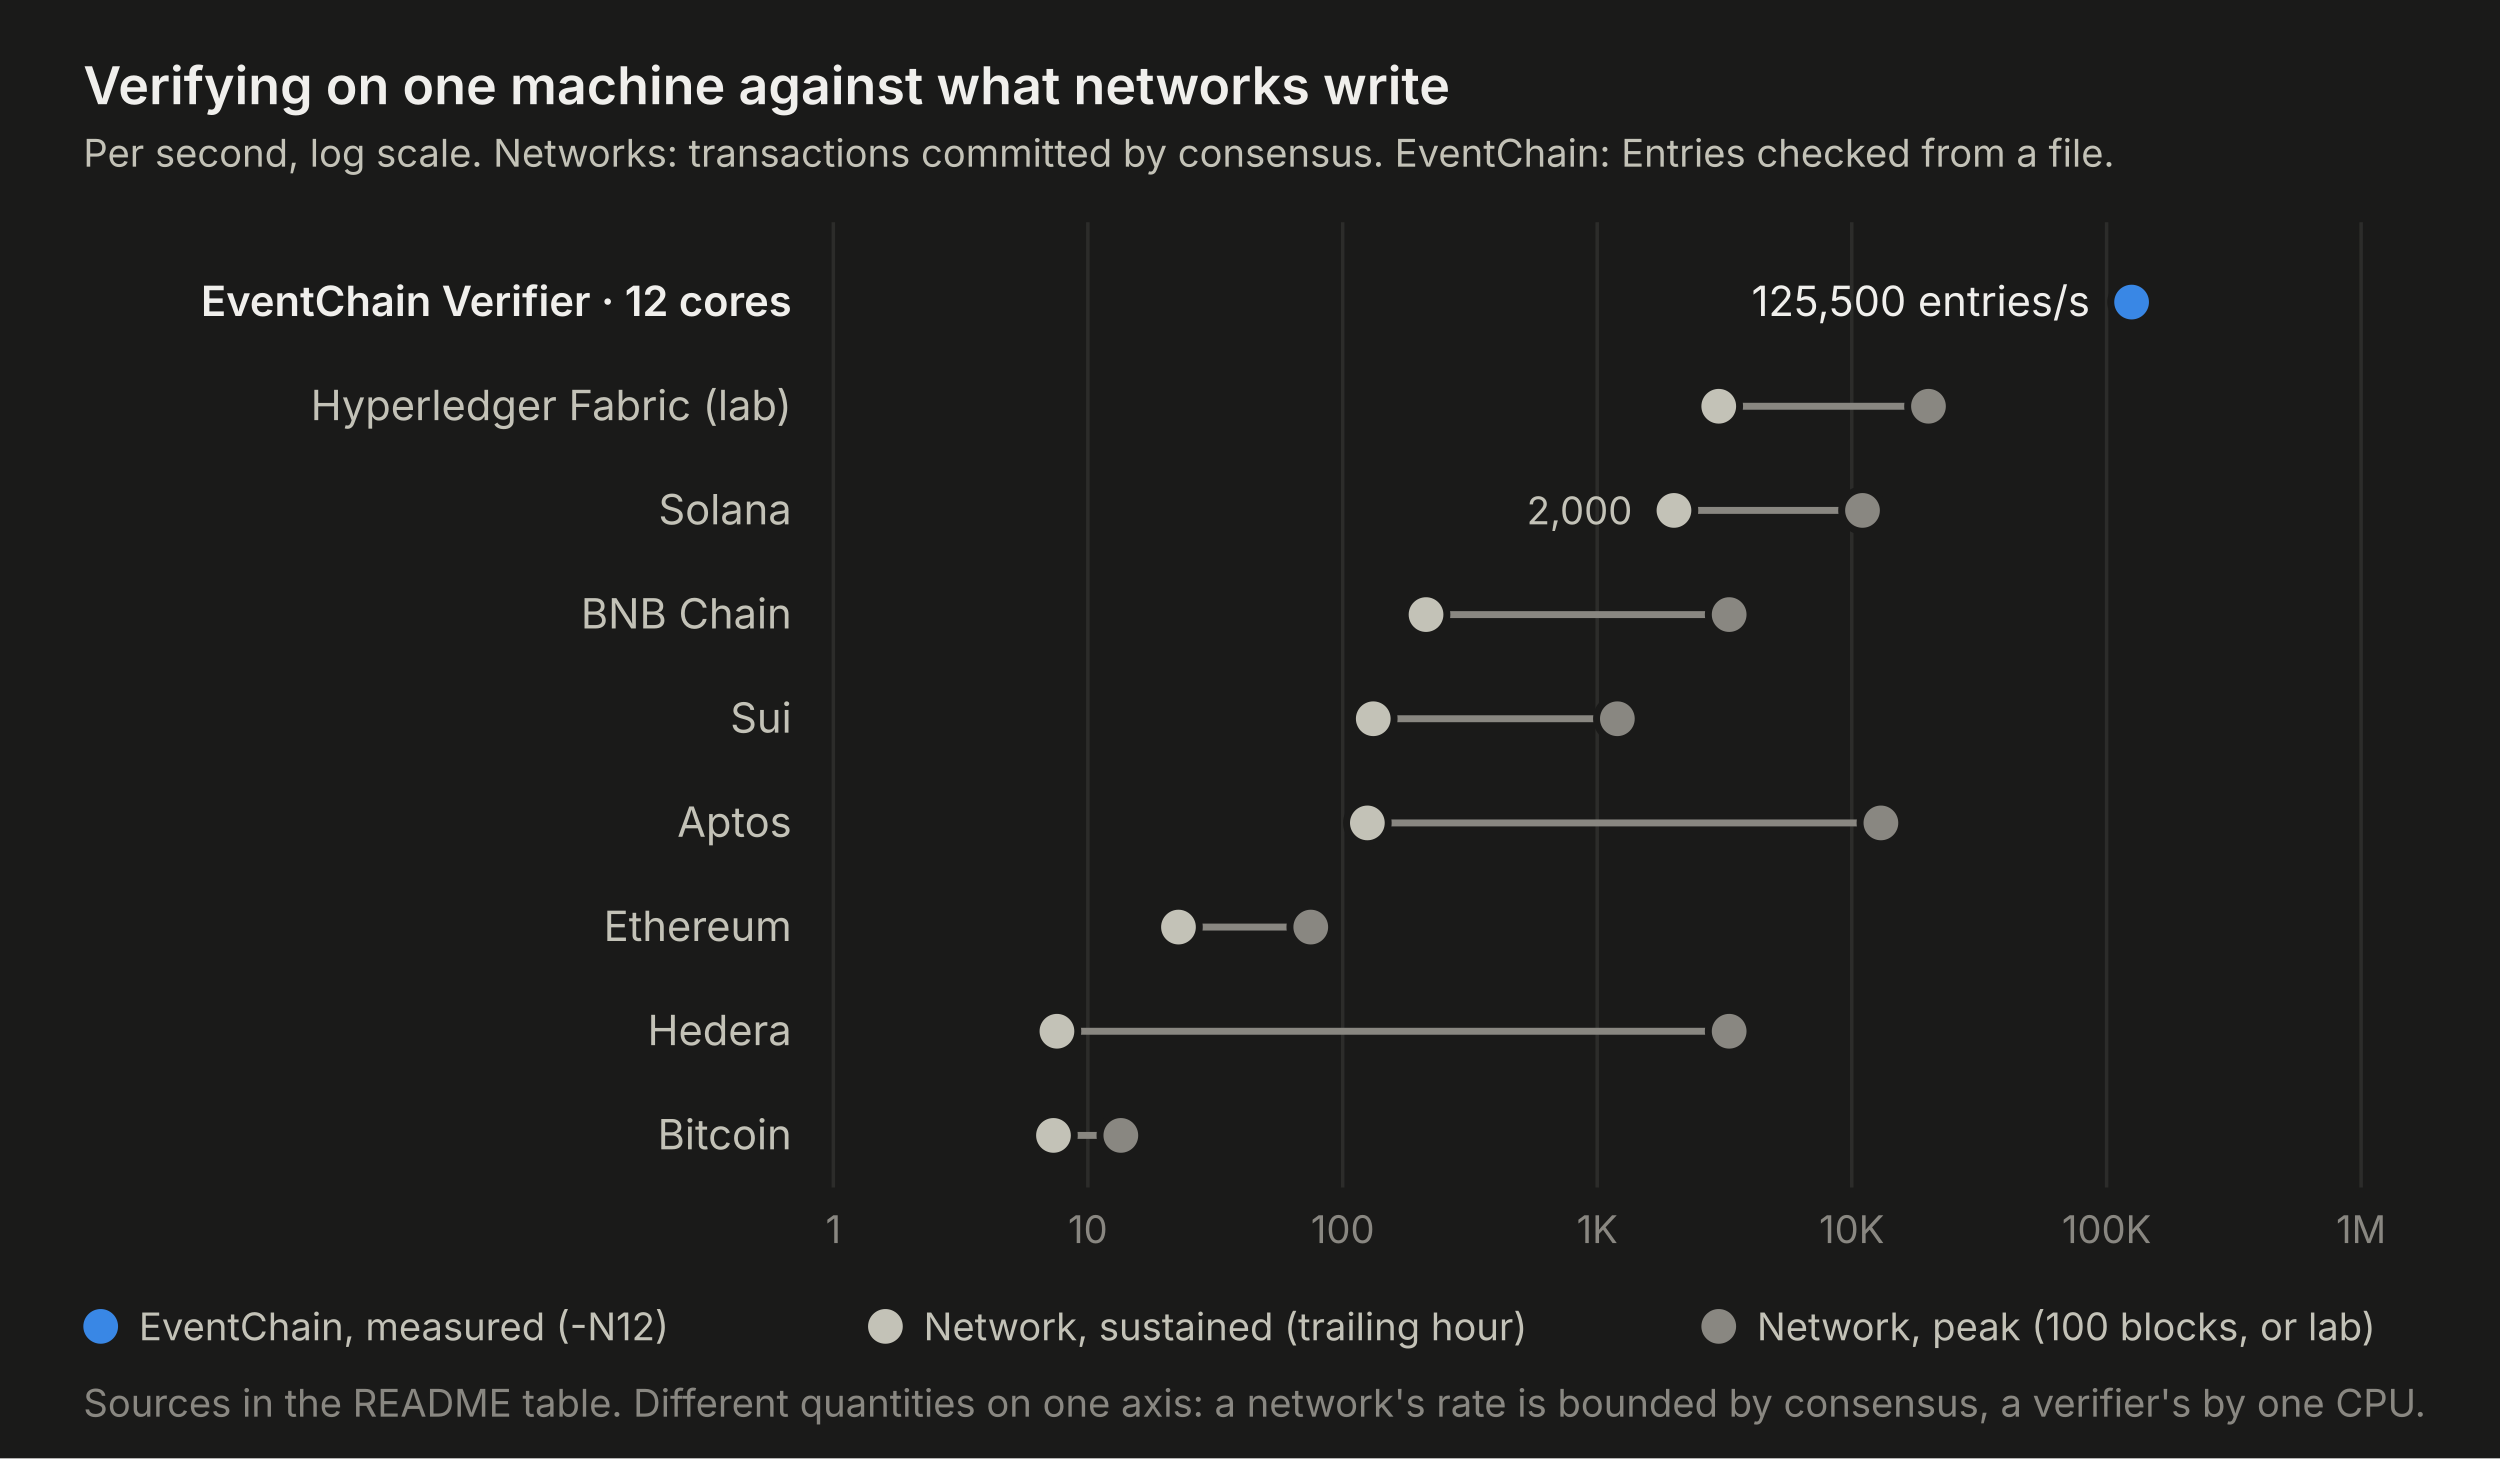
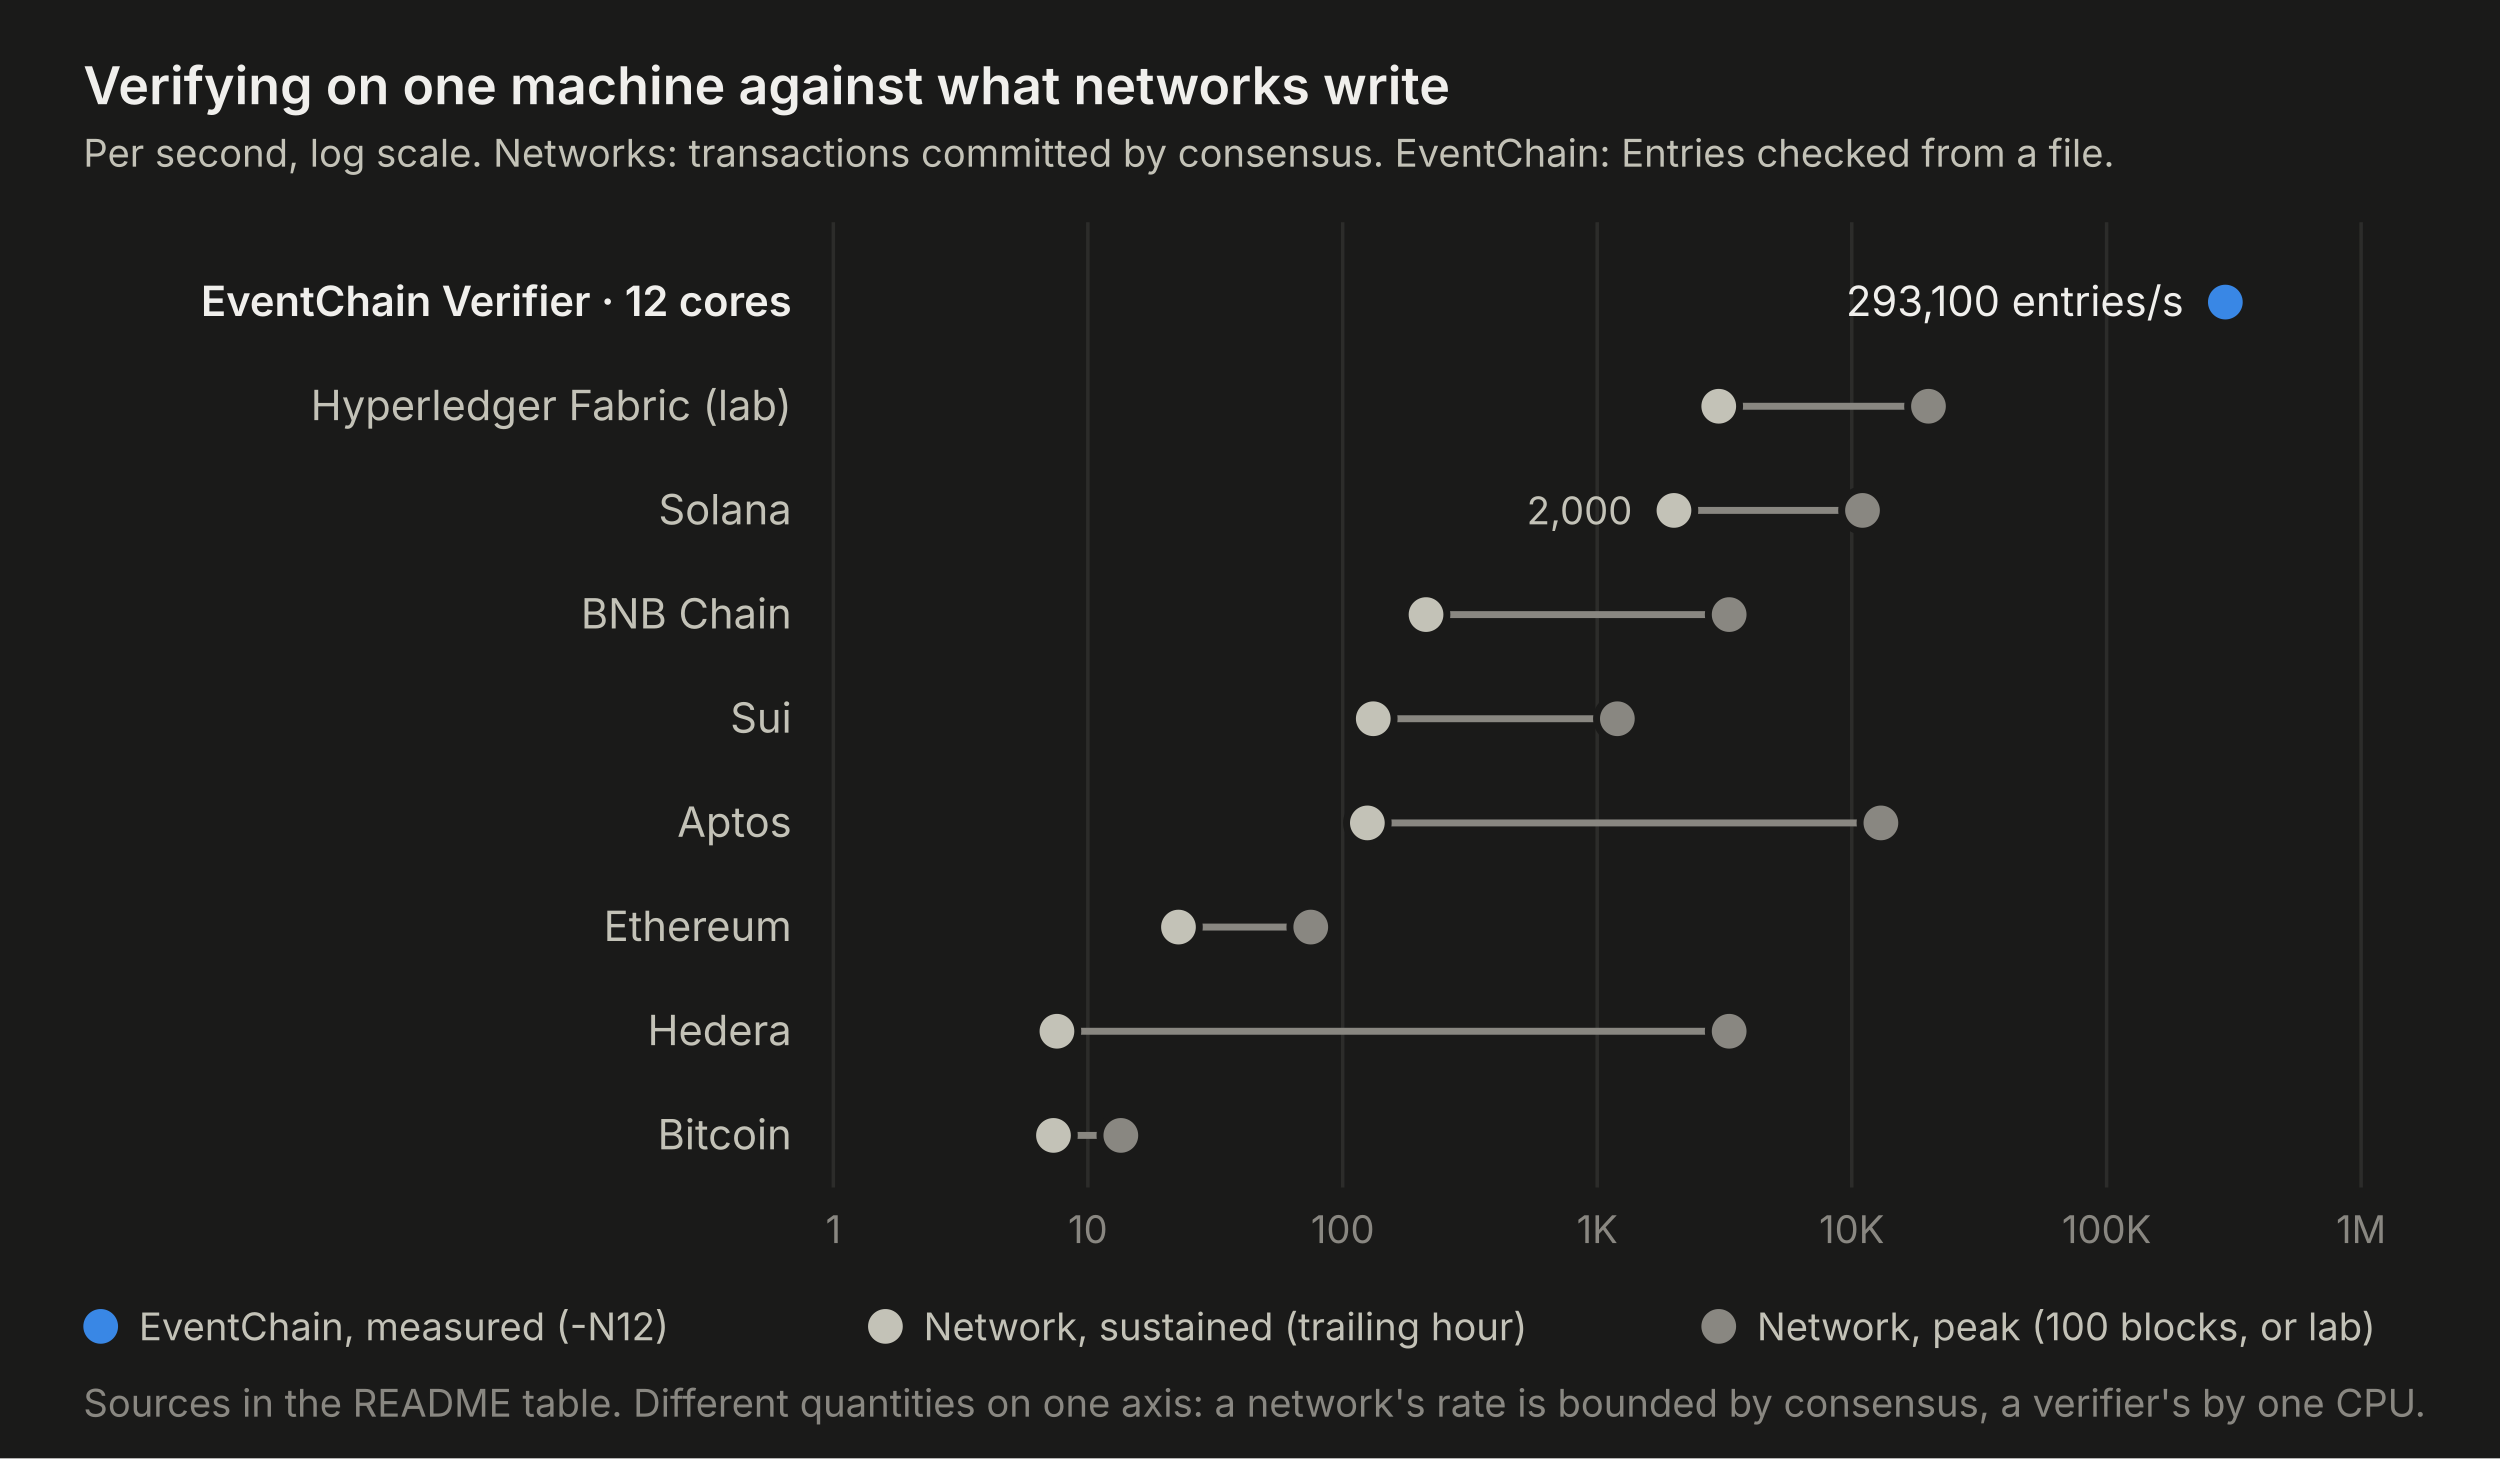
<svg xmlns="http://www.w3.org/2000/svg" width="720" height="420" viewBox="0 0 720 420" role="img">
  <rect width="720" height="420" fill="#1a1a19" />
  <text x="24.0" y="30.0" font-family="system-ui, -apple-system, &quot;Segoe UI&quot;, sans-serif" font-size="15" fill="#f0efec" text-anchor="start" font-weight="600">Verifying on one machine against what networks write</text>
  <text x="24.0" y="48.0" font-family="system-ui, -apple-system, &quot;Segoe UI&quot;, sans-serif" font-size="11" fill="#c3c2b7" text-anchor="start" font-weight="normal">Per second, log scale. Networks: transactions committed by consensus. EventChain: Entries checked from a file.</text>
  <line x1="240.0" y1="64" x2="240.0" y2="342" stroke="#2c2c2a" stroke-width="1" />
  <text x="240.0" y="358.0" font-family="system-ui, -apple-system, &quot;Segoe UI&quot;, sans-serif" font-size="11" fill="#898781" text-anchor="middle" font-weight="normal" font-variant-numeric="tabular-nums">1</text>
  <line x1="313.3" y1="64" x2="313.3" y2="342" stroke="#2c2c2a" stroke-width="1" />
  <text x="313.3" y="358.0" font-family="system-ui, -apple-system, &quot;Segoe UI&quot;, sans-serif" font-size="11" fill="#898781" text-anchor="middle" font-weight="normal" font-variant-numeric="tabular-nums">10</text>
  <line x1="386.7" y1="64" x2="386.7" y2="342" stroke="#2c2c2a" stroke-width="1" />
  <text x="386.7" y="358.0" font-family="system-ui, -apple-system, &quot;Segoe UI&quot;, sans-serif" font-size="11" fill="#898781" text-anchor="middle" font-weight="normal" font-variant-numeric="tabular-nums">100</text>
  <line x1="460.0" y1="64" x2="460.0" y2="342" stroke="#2c2c2a" stroke-width="1" />
  <text x="460.0" y="358.0" font-family="system-ui, -apple-system, &quot;Segoe UI&quot;, sans-serif" font-size="11" fill="#898781" text-anchor="middle" font-weight="normal" font-variant-numeric="tabular-nums">1K</text>
  <line x1="533.3" y1="64" x2="533.3" y2="342" stroke="#2c2c2a" stroke-width="1" />
  <text x="533.3" y="358.0" font-family="system-ui, -apple-system, &quot;Segoe UI&quot;, sans-serif" font-size="11" fill="#898781" text-anchor="middle" font-weight="normal" font-variant-numeric="tabular-nums">10K</text>
  <line x1="606.7" y1="64" x2="606.7" y2="342" stroke="#2c2c2a" stroke-width="1" />
  <text x="606.7" y="358.0" font-family="system-ui, -apple-system, &quot;Segoe UI&quot;, sans-serif" font-size="11" fill="#898781" text-anchor="middle" font-weight="normal" font-variant-numeric="tabular-nums">100K</text>
  <line x1="680.0" y1="64" x2="680.0" y2="342" stroke="#2c2c2a" stroke-width="1" />
  <text x="680.0" y="358.0" font-family="system-ui, -apple-system, &quot;Segoe UI&quot;, sans-serif" font-size="11" fill="#898781" text-anchor="middle" font-weight="normal" font-variant-numeric="tabular-nums">1M</text>
  <text x="228.0" y="91.0" font-family="system-ui, -apple-system, &quot;Segoe UI&quot;, sans-serif" font-size="12" fill="#f0efec" text-anchor="end" font-weight="600">EventChain Verifier · 12 cores</text>
-   <circle cx="613.9" cy="87.0" r="6" fill="#3987e5" stroke="#1a1a19" stroke-width="2" />
-   <text x="601.9" y="91.0" font-family="system-ui, -apple-system, &quot;Segoe UI&quot;, sans-serif" font-size="12" fill="#f0efec" text-anchor="end" font-weight="normal" font-variant-numeric="tabular-nums">125,500 entries/s</text>
+   <circle cx="640.9" cy="87.0" r="6" fill="#3987e5" stroke="#1a1a19" stroke-width="2" />
+   <text x="628.9" y="91.0" font-family="system-ui, -apple-system, &quot;Segoe UI&quot;, sans-serif" font-size="12" fill="#f0efec" text-anchor="end" font-weight="normal" font-variant-numeric="tabular-nums">293,100 entries/s</text>
  <text x="228.0" y="121.0" font-family="system-ui, -apple-system, &quot;Segoe UI&quot;, sans-serif" font-size="12" fill="#c3c2b7" text-anchor="end" font-weight="normal">Hyperledger Fabric (lab)</text>
  <line x1="495.0" y1="117.0" x2="555.4" y2="117.0" stroke="#898781" stroke-width="2" stroke-linecap="round" />
  <circle cx="555.4" cy="117.0" r="6" fill="#898781" stroke="#1a1a19" stroke-width="2" />
  <circle cx="495.0" cy="117.0" r="6" fill="#c3c2b7" stroke="#1a1a19" stroke-width="2" />
  <text x="228.0" y="151.0" font-family="system-ui, -apple-system, &quot;Segoe UI&quot;, sans-serif" font-size="12" fill="#c3c2b7" text-anchor="end" font-weight="normal">Solana</text>
  <line x1="482.1" y1="147.0" x2="536.4" y2="147.0" stroke="#898781" stroke-width="2" stroke-linecap="round" />
  <circle cx="536.4" cy="147.0" r="6" fill="#898781" stroke="#1a1a19" stroke-width="2" />
  <circle cx="482.1" cy="147.0" r="6" fill="#c3c2b7" stroke="#1a1a19" stroke-width="2" />
  <text x="470.1" y="151.0" font-family="system-ui, -apple-system, &quot;Segoe UI&quot;, sans-serif" font-size="11" fill="#c3c2b7" text-anchor="end" font-weight="normal" font-variant-numeric="tabular-nums">2,000</text>
  <text x="228.0" y="181.0" font-family="system-ui, -apple-system, &quot;Segoe UI&quot;, sans-serif" font-size="12" fill="#c3c2b7" text-anchor="end" font-weight="normal">BNB Chain</text>
  <line x1="410.7" y1="177.0" x2="498.0" y2="177.0" stroke="#898781" stroke-width="2" stroke-linecap="round" />
  <circle cx="498.0" cy="177.0" r="6" fill="#898781" stroke="#1a1a19" stroke-width="2" />
  <circle cx="410.7" cy="177.0" r="6" fill="#c3c2b7" stroke="#1a1a19" stroke-width="2" />
  <text x="228.0" y="211.0" font-family="system-ui, -apple-system, &quot;Segoe UI&quot;, sans-serif" font-size="12" fill="#c3c2b7" text-anchor="end" font-weight="normal">Sui</text>
  <line x1="395.5" y1="207.0" x2="465.8" y2="207.0" stroke="#898781" stroke-width="2" stroke-linecap="round" />
  <circle cx="465.8" cy="207.0" r="6" fill="#898781" stroke="#1a1a19" stroke-width="2" />
  <circle cx="395.5" cy="207.0" r="6" fill="#c3c2b7" stroke="#1a1a19" stroke-width="2" />
  <text x="228.0" y="241.0" font-family="system-ui, -apple-system, &quot;Segoe UI&quot;, sans-serif" font-size="12" fill="#c3c2b7" text-anchor="end" font-weight="normal">Aptos</text>
  <line x1="393.8" y1="237.0" x2="541.7" y2="237.0" stroke="#898781" stroke-width="2" stroke-linecap="round" />
  <circle cx="541.7" cy="237.0" r="6" fill="#898781" stroke="#1a1a19" stroke-width="2" />
  <circle cx="393.8" cy="237.0" r="6" fill="#c3c2b7" stroke="#1a1a19" stroke-width="2" />
  <text x="228.0" y="271.0" font-family="system-ui, -apple-system, &quot;Segoe UI&quot;, sans-serif" font-size="12" fill="#c3c2b7" text-anchor="end" font-weight="normal">Ethereum</text>
  <line x1="339.4" y1="267.0" x2="377.5" y2="267.0" stroke="#898781" stroke-width="2" stroke-linecap="round" />
  <circle cx="377.5" cy="267.0" r="6" fill="#898781" stroke="#1a1a19" stroke-width="2" />
  <circle cx="339.4" cy="267.0" r="6" fill="#c3c2b7" stroke="#1a1a19" stroke-width="2" />
  <text x="228.0" y="301.0" font-family="system-ui, -apple-system, &quot;Segoe UI&quot;, sans-serif" font-size="12" fill="#c3c2b7" text-anchor="end" font-weight="normal">Hedera</text>
  <line x1="304.4" y1="297.0" x2="498.0" y2="297.0" stroke="#898781" stroke-width="2" stroke-linecap="round" />
  <circle cx="498.0" cy="297.0" r="6" fill="#898781" stroke="#1a1a19" stroke-width="2" />
  <circle cx="304.4" cy="297.0" r="6" fill="#c3c2b7" stroke="#1a1a19" stroke-width="2" />
  <text x="228.0" y="331.0" font-family="system-ui, -apple-system, &quot;Segoe UI&quot;, sans-serif" font-size="12" fill="#c3c2b7" text-anchor="end" font-weight="normal">Bitcoin</text>
  <line x1="303.4" y1="327.0" x2="322.8" y2="327.0" stroke="#898781" stroke-width="2" stroke-linecap="round" />
  <circle cx="322.8" cy="327.0" r="6" fill="#898781" stroke="#1a1a19" stroke-width="2" />
  <circle cx="303.4" cy="327.0" r="6" fill="#c3c2b7" stroke="#1a1a19" stroke-width="2" />
  <circle cx="29" cy="382" r="5" fill="#3987e5" />
  <text x="40.0" y="386.0" font-family="system-ui, -apple-system, &quot;Segoe UI&quot;, sans-serif" font-size="11" fill="#c3c2b7" text-anchor="start" font-weight="normal">EventChain, measured (-N12)</text>
  <circle cx="255" cy="382" r="5" fill="#c3c2b7" />
  <text x="266.0" y="386.0" font-family="system-ui, -apple-system, &quot;Segoe UI&quot;, sans-serif" font-size="11" fill="#c3c2b7" text-anchor="start" font-weight="normal">Network, sustained (trailing hour)</text>
  <circle cx="495" cy="382" r="5" fill="#898781" />
  <text x="506.0" y="386.0" font-family="system-ui, -apple-system, &quot;Segoe UI&quot;, sans-serif" font-size="11" fill="#c3c2b7" text-anchor="start" font-weight="normal">Network, peak (100 blocks, or lab)</text>
  <text x="24.0" y="408.0" font-family="system-ui, -apple-system, &quot;Segoe UI&quot;, sans-serif" font-size="11" fill="#898781" text-anchor="start" font-weight="normal">Sources in the README table. Different quantities on one axis: a network's rate is bounded by consensus, a verifier's by one CPU.</text>
</svg>
